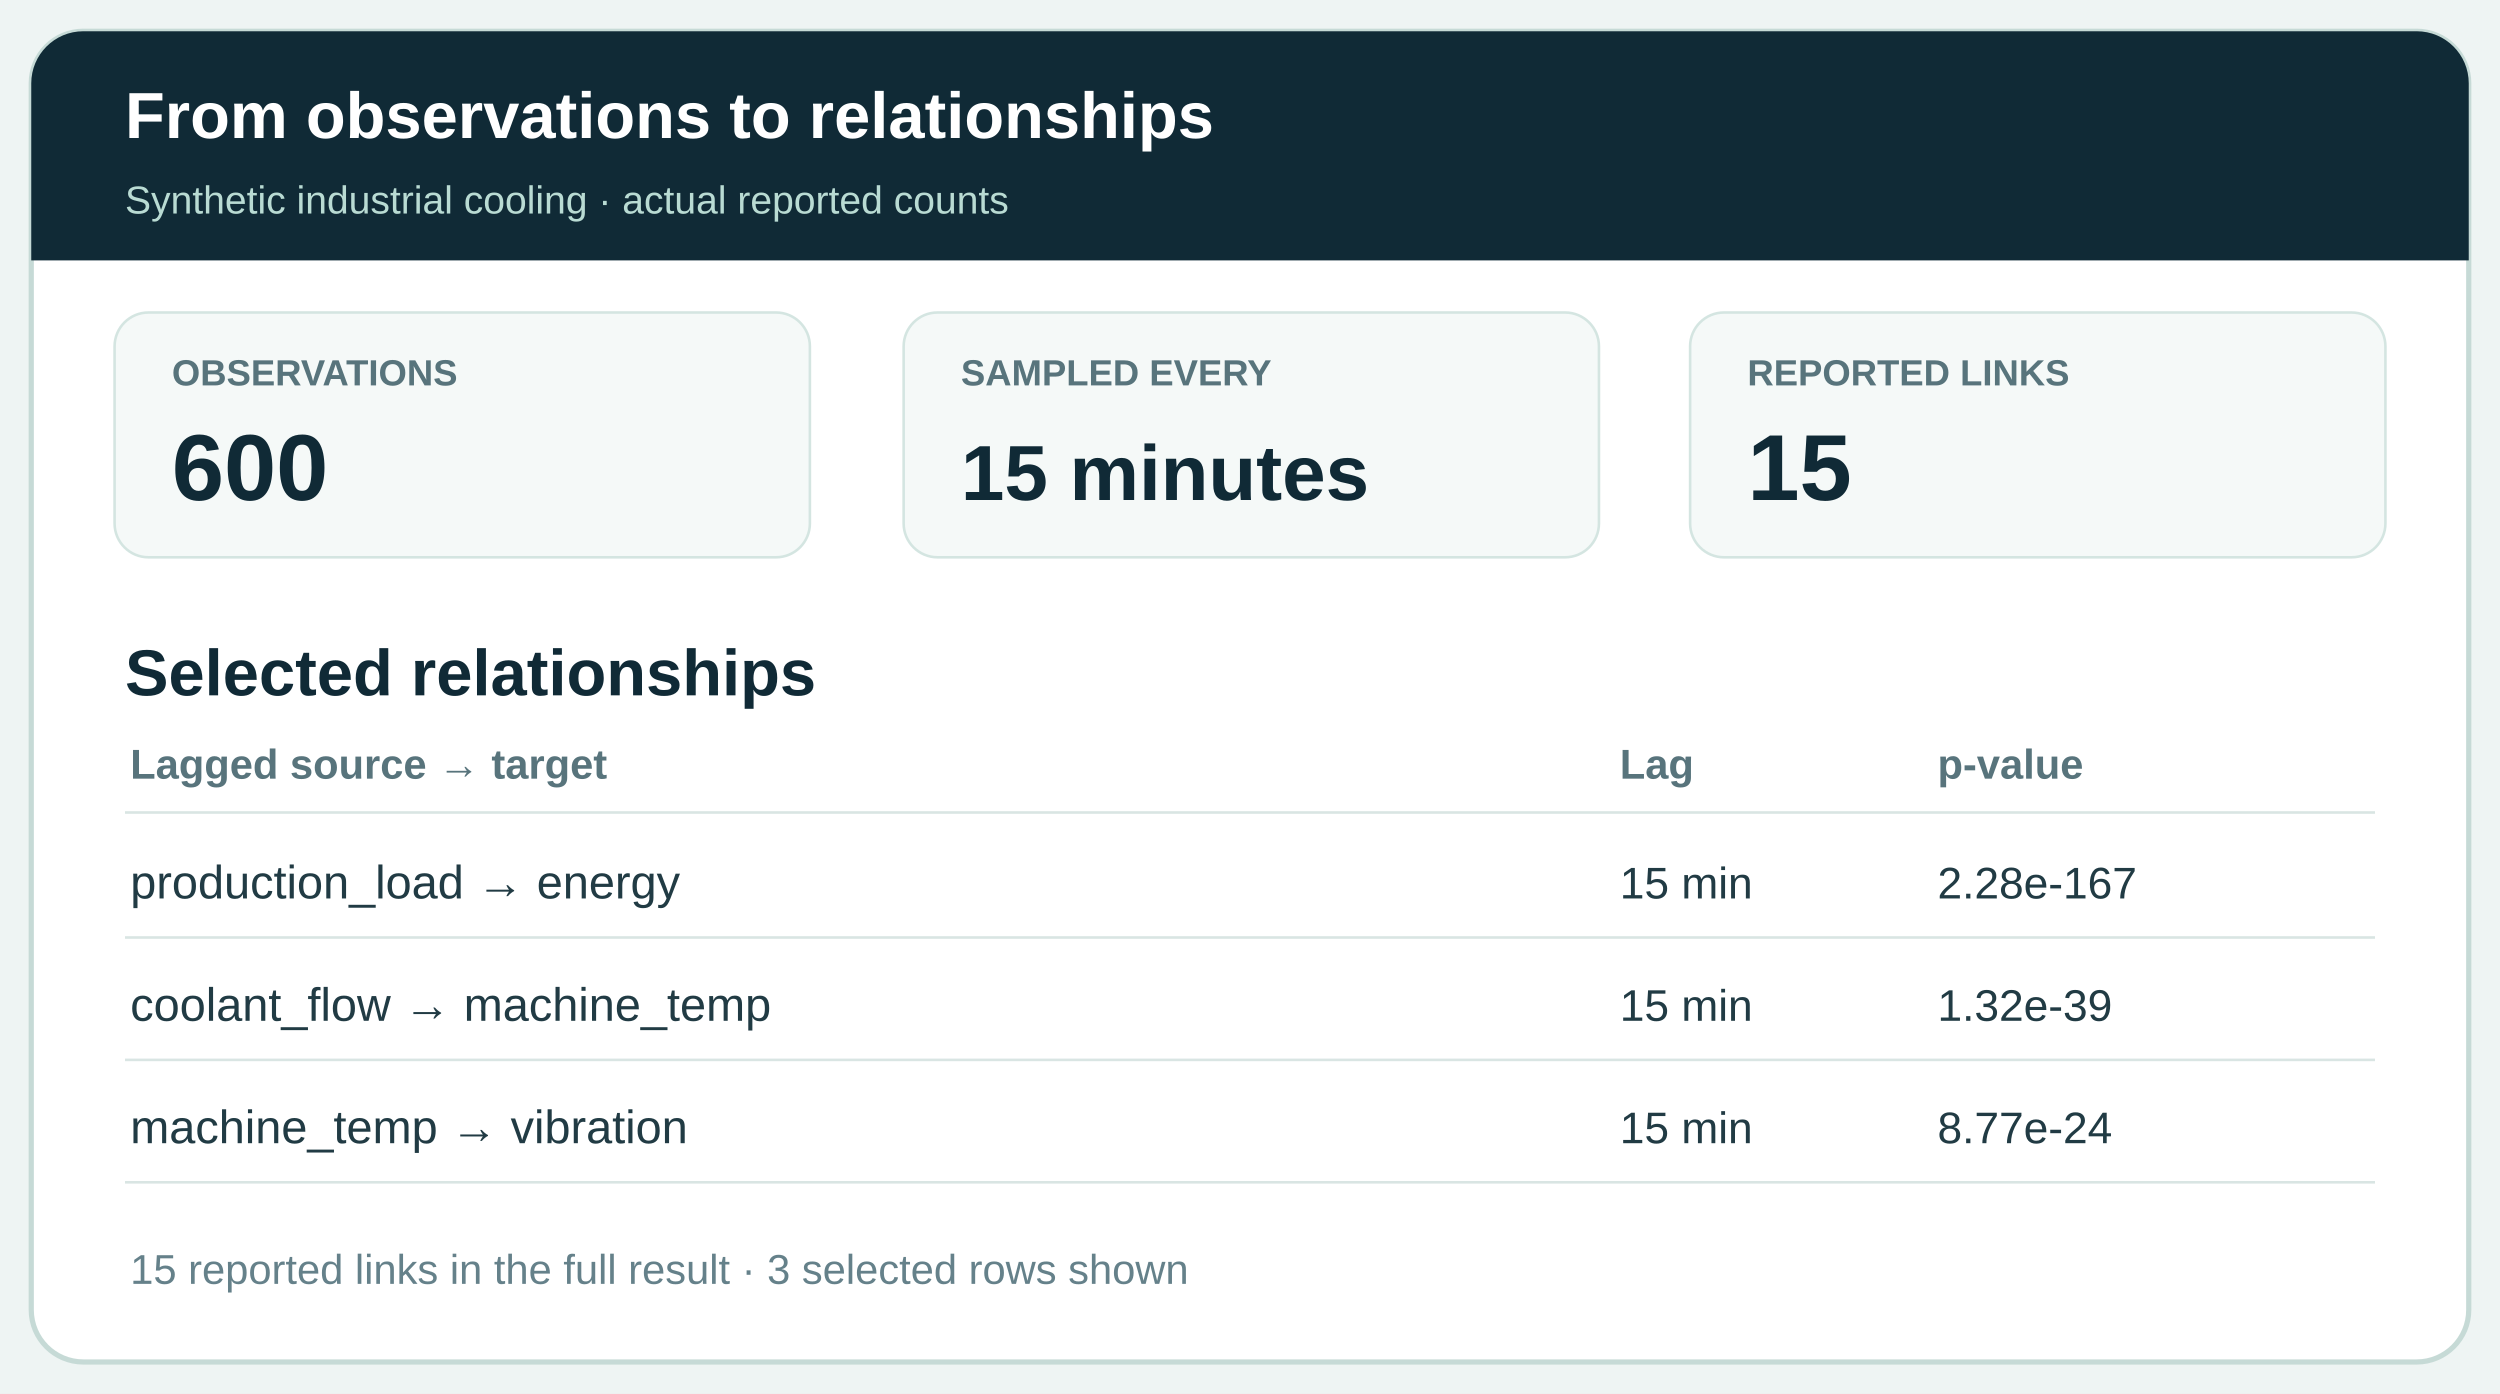
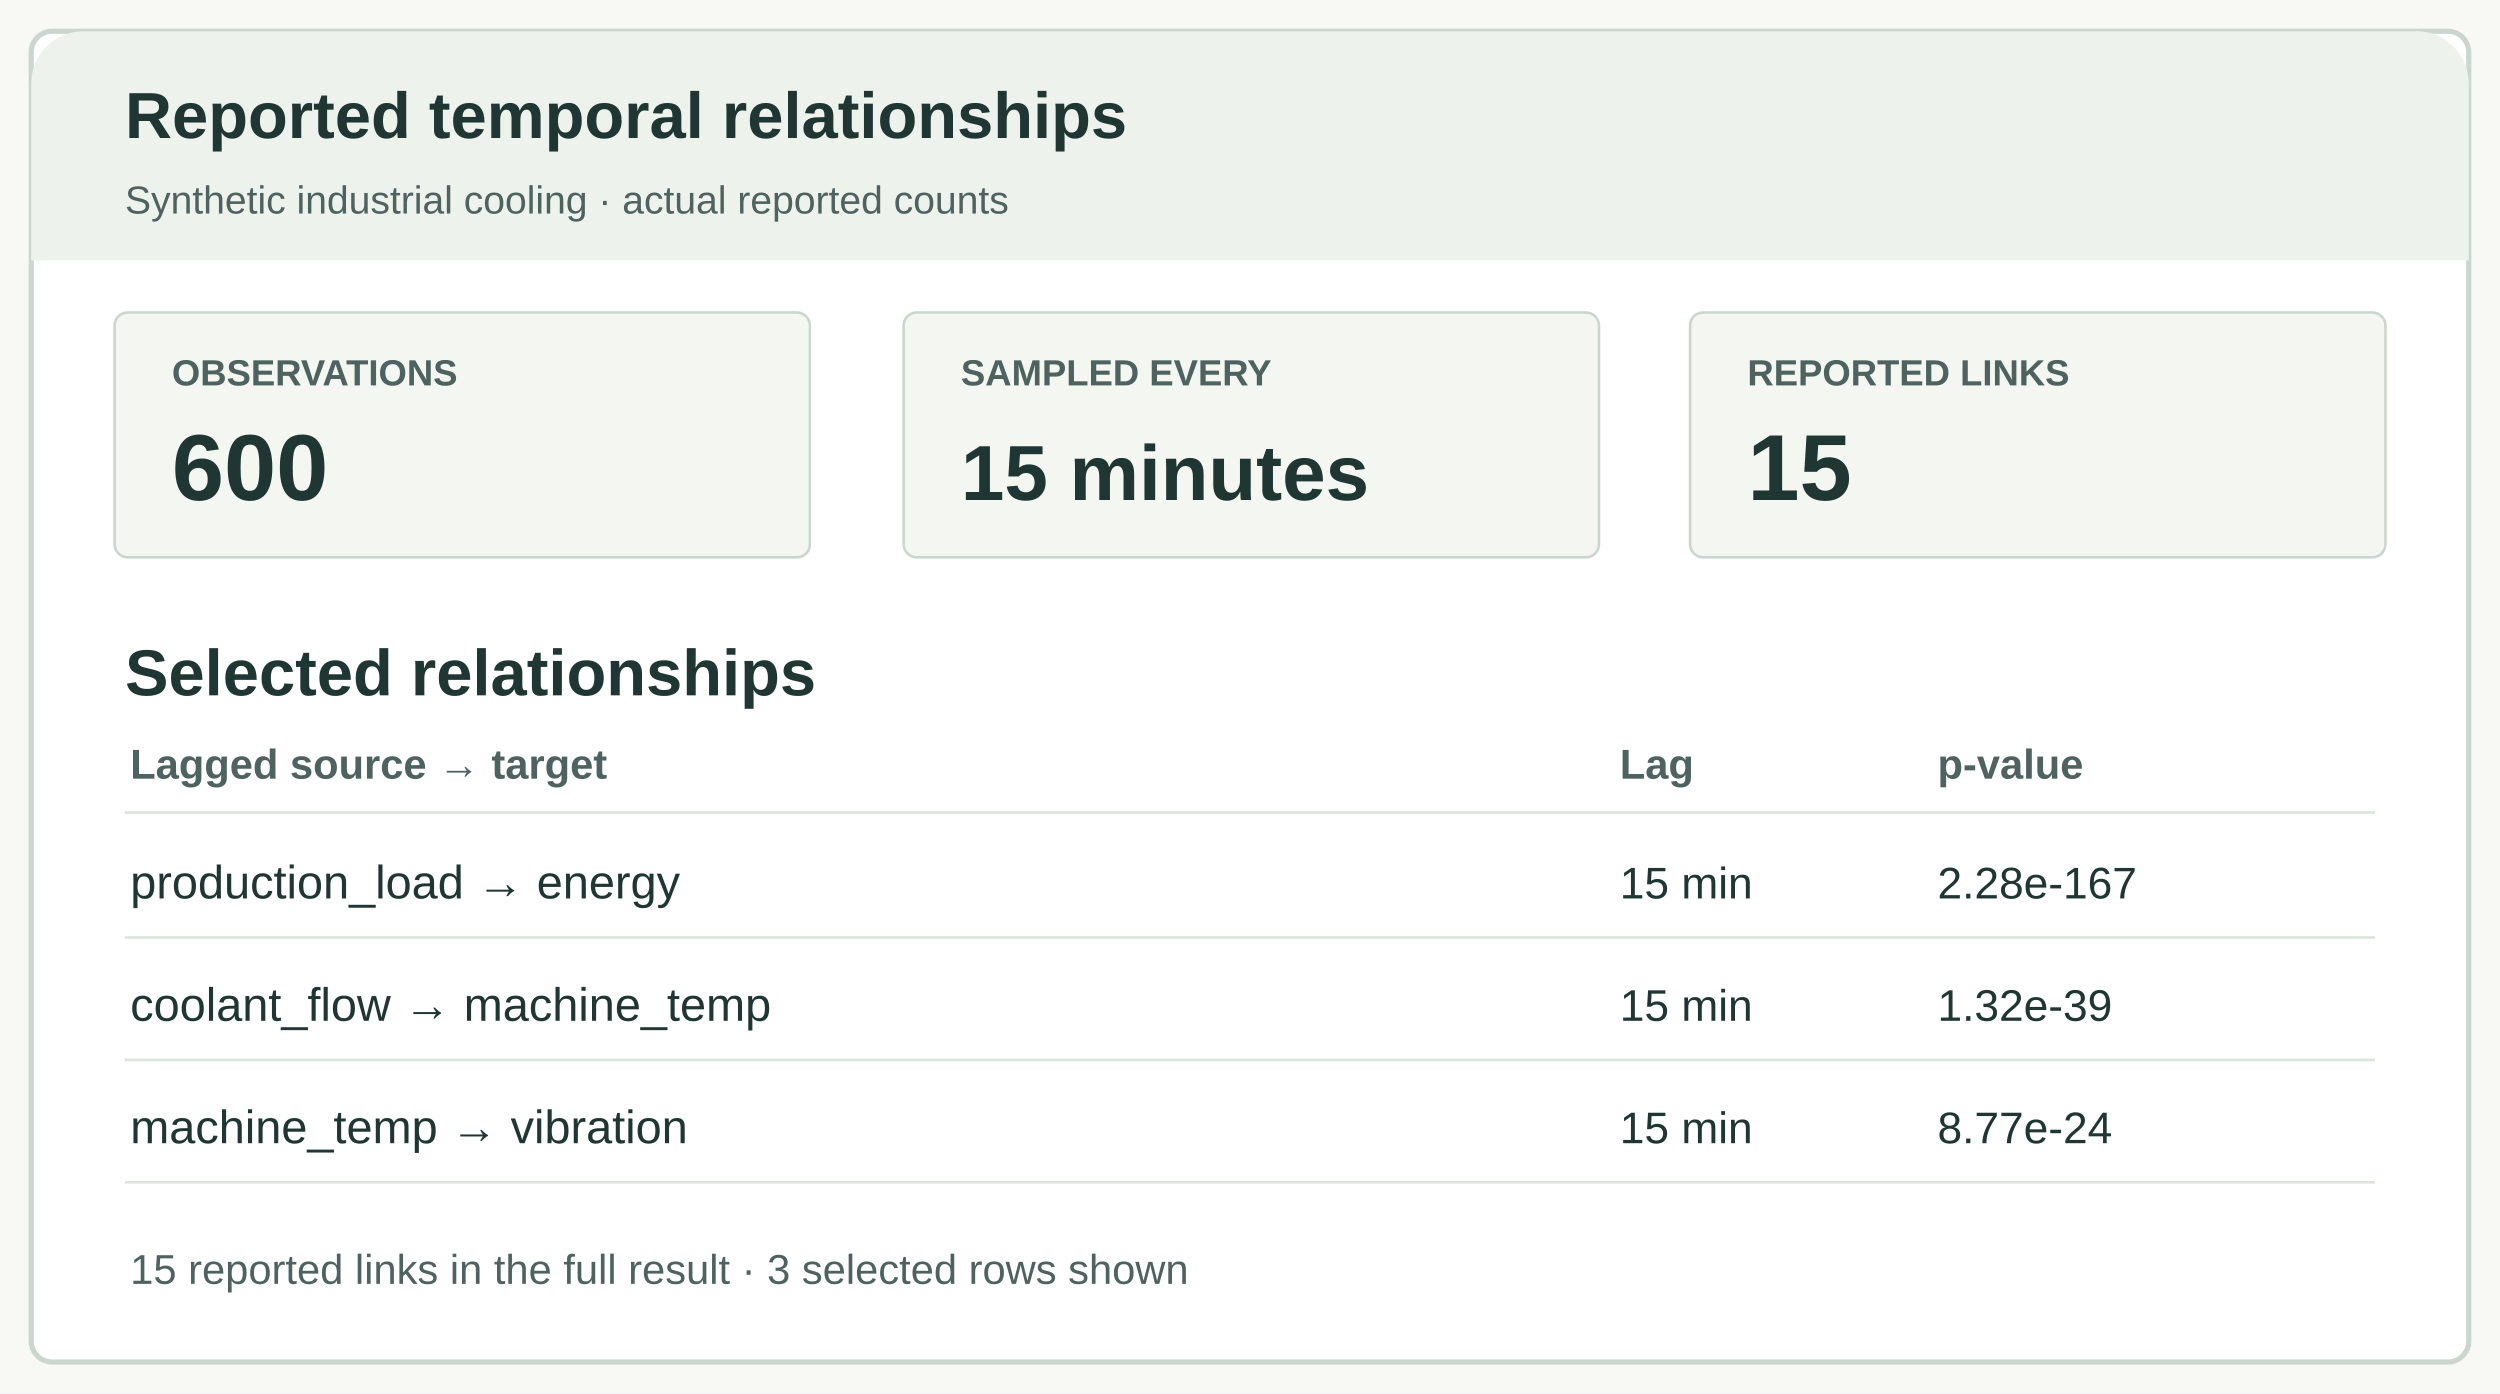
<svg xmlns="http://www.w3.org/2000/svg" width="960" height="535" viewBox="0 0 960 535" role="img" aria-labelledby="t d">
-   <rect width="960" height="535" fill="#eef4f3" />
-   <rect x="12" y="12" width="936" height="511" rx="20" fill="#ffffff" stroke="#c6dad6" stroke-width="2" />
-   <path d="M32 12 H928 A20 20 0 0 1 948 32 V100 H12 V32 A20 20 0 0 1 32 12 Z" fill="#102a36" />
-   <text x="48" y="53" font-family="Arial,sans-serif" font-size="25" font-weight="700" fill="#ffffff">From observations to relationships</text>
-   <text x="48" y="82" font-family="Arial,sans-serif" font-size="15" fill="#b9dbd3">Synthetic industrial cooling · actual reported counts</text>
-   <rect x="44" y="120" width="267" height="94" rx="13" fill="#f5f9f8" stroke="#d4e5e1" />
-   <rect x="347" y="120" width="267" height="94" rx="13" fill="#f5f9f8" stroke="#d4e5e1" />
-   <rect x="649" y="120" width="267" height="94" rx="13" fill="#f5f9f8" stroke="#d4e5e1" />
-   <text x="66" y="148" font-family="Arial,sans-serif" font-size="14" fill="#58747c" font-weight="700">OBSERVATIONS</text>
-   <text x="66" y="192" font-family="Arial,sans-serif" font-size="36" fill="#102a36" font-weight="700">600</text>
-   <text x="369" y="148" font-family="Arial,sans-serif" font-size="14" fill="#58747c" font-weight="700">SAMPLED EVERY</text>
-   <text x="369" y="192" font-family="Arial,sans-serif" font-size="30" fill="#102a36" font-weight="700">15 minutes</text>
-   <text x="671" y="148" font-family="Arial,sans-serif" font-size="14" fill="#58747c" font-weight="700">REPORTED LINKS</text>
-   <text x="671" y="192" font-family="Arial,sans-serif" font-size="36" fill="#102a36" font-weight="700">15</text>
-   <text x="48" y="267" font-family="Arial,sans-serif" font-size="25" fill="#102a36" font-weight="700">Selected relationships</text>
-   <text x="50" y="299" font-family="Arial,sans-serif" font-size="16" fill="#58747c" font-weight="700">Lagged source → target</text>
-   <text x="622" y="299" font-family="Arial,sans-serif" font-size="16" fill="#58747c" font-weight="700">Lag</text>
-   <text x="744" y="299" font-family="Arial,sans-serif" font-size="16" fill="#58747c" font-weight="700">p-value</text>
-   <path d="M48 312 L912 312" stroke="#d9e5e3" />
-   <text x="50" y="345" font-family="Arial,sans-serif" font-size="18" fill="#213b44" font-weight="400">production_load → energy</text>
-   <text x="622" y="345" font-family="Arial,sans-serif" font-size="17" fill="#213b44" font-weight="400">15 min</text>
-   <text x="744" y="345" font-family="Arial,sans-serif" font-size="17" fill="#213b44" font-weight="400">2.28e-167</text>
-   <path d="M48 360 L912 360" stroke="#d9e5e3" />
-   <text x="50" y="392" font-family="Arial,sans-serif" font-size="18" fill="#213b44" font-weight="400">coolant_flow → machine_temp</text>
-   <text x="622" y="392" font-family="Arial,sans-serif" font-size="17" fill="#213b44" font-weight="400">15 min</text>
-   <text x="744" y="392" font-family="Arial,sans-serif" font-size="17" fill="#213b44" font-weight="400">1.32e-39</text>
-   <path d="M48 407 L912 407" stroke="#d9e5e3" />
-   <text x="50" y="439" font-family="Arial,sans-serif" font-size="18" fill="#213b44" font-weight="400">machine_temp → vibration</text>
-   <text x="622" y="439" font-family="Arial,sans-serif" font-size="17" fill="#213b44" font-weight="400">15 min</text>
-   <text x="744" y="439" font-family="Arial,sans-serif" font-size="17" fill="#213b44" font-weight="400">8.77e-24</text>
-   <path d="M48 454 L912 454" stroke="#d9e5e3" />
-   <text x="50" y="493" font-family="Arial,sans-serif" font-size="16" fill="#65818a" font-weight="400">15 reported links in the full result · 3 selected rows shown</text>
+   <rect width="960" height="535" fill="#f8f9f5" />
+   <rect x="12" y="12" width="936" height="511" rx="8" fill="#ffffff" stroke="#cbd7ce" stroke-width="2" />
+   <path d="M32 12 H928 A20 20 0 0 1 948 32 V100 H12 V32 A20 20 0 0 1 32 12 Z" fill="#edf2ed" />
+   <text x="48" y="53" font-family="Arial,sans-serif" font-size="25" font-weight="700" fill="#203633">Reported temporal relationships</text>
+   <text x="48" y="82" font-family="Arial,sans-serif" font-size="15" fill="#4e625f">Synthetic industrial cooling · actual reported counts</text>
+   <rect x="44" y="120" width="267" height="94" rx="5" fill="#f3f6f1" stroke="#cbd7ce" />
+   <rect x="347" y="120" width="267" height="94" rx="5" fill="#f3f6f1" stroke="#cbd7ce" />
+   <rect x="649" y="120" width="267" height="94" rx="5" fill="#f3f6f1" stroke="#cbd7ce" />
+   <text x="66" y="148" font-family="Arial,sans-serif" font-size="14" fill="#4e625f" font-weight="700">OBSERVATIONS</text>
+   <text x="66" y="192" font-family="Arial,sans-serif" font-size="36" fill="#203633" font-weight="700">600</text>
+   <text x="369" y="148" font-family="Arial,sans-serif" font-size="14" fill="#4e625f" font-weight="700">SAMPLED EVERY</text>
+   <text x="369" y="192" font-family="Arial,sans-serif" font-size="30" fill="#203633" font-weight="700">15 minutes</text>
+   <text x="671" y="148" font-family="Arial,sans-serif" font-size="14" fill="#4e625f" font-weight="700">REPORTED LINKS</text>
+   <text x="671" y="192" font-family="Arial,sans-serif" font-size="36" fill="#203633" font-weight="700">15</text>
+   <text x="48" y="267" font-family="Arial,sans-serif" font-size="25" fill="#203633" font-weight="700">Selected relationships</text>
+   <text x="50" y="299" font-family="Arial,sans-serif" font-size="16" fill="#4e625f" font-weight="700">Lagged source → target</text>
+   <text x="622" y="299" font-family="Arial,sans-serif" font-size="16" fill="#4e625f" font-weight="700">Lag</text>
+   <text x="744" y="299" font-family="Arial,sans-serif" font-size="16" fill="#4e625f" font-weight="700">p-value</text>
+   <path d="M48 312 L912 312" stroke="#dbe4dc" />
+   <text x="50" y="345" font-family="Arial,sans-serif" font-size="18" fill="#203633" font-weight="400">production_load → energy</text>
+   <text x="622" y="345" font-family="Arial,sans-serif" font-size="17" fill="#203633" font-weight="400">15 min</text>
+   <text x="744" y="345" font-family="Arial,sans-serif" font-size="17" fill="#203633" font-weight="400">2.28e-167</text>
+   <path d="M48 360 L912 360" stroke="#dbe4dc" />
+   <text x="50" y="392" font-family="Arial,sans-serif" font-size="18" fill="#203633" font-weight="400">coolant_flow → machine_temp</text>
+   <text x="622" y="392" font-family="Arial,sans-serif" font-size="17" fill="#203633" font-weight="400">15 min</text>
+   <text x="744" y="392" font-family="Arial,sans-serif" font-size="17" fill="#203633" font-weight="400">1.32e-39</text>
+   <path d="M48 407 L912 407" stroke="#dbe4dc" />
+   <text x="50" y="439" font-family="Arial,sans-serif" font-size="18" fill="#203633" font-weight="400">machine_temp → vibration</text>
+   <text x="622" y="439" font-family="Arial,sans-serif" font-size="17" fill="#203633" font-weight="400">15 min</text>
+   <text x="744" y="439" font-family="Arial,sans-serif" font-size="17" fill="#203633" font-weight="400">8.77e-24</text>
+   <path d="M48 454 L912 454" stroke="#dbe4dc" />
+   <text x="50" y="493" font-family="Arial,sans-serif" font-size="16" fill="#4e625f" font-weight="400">15 reported links in the full result · 3 selected rows shown</text>
</svg>
